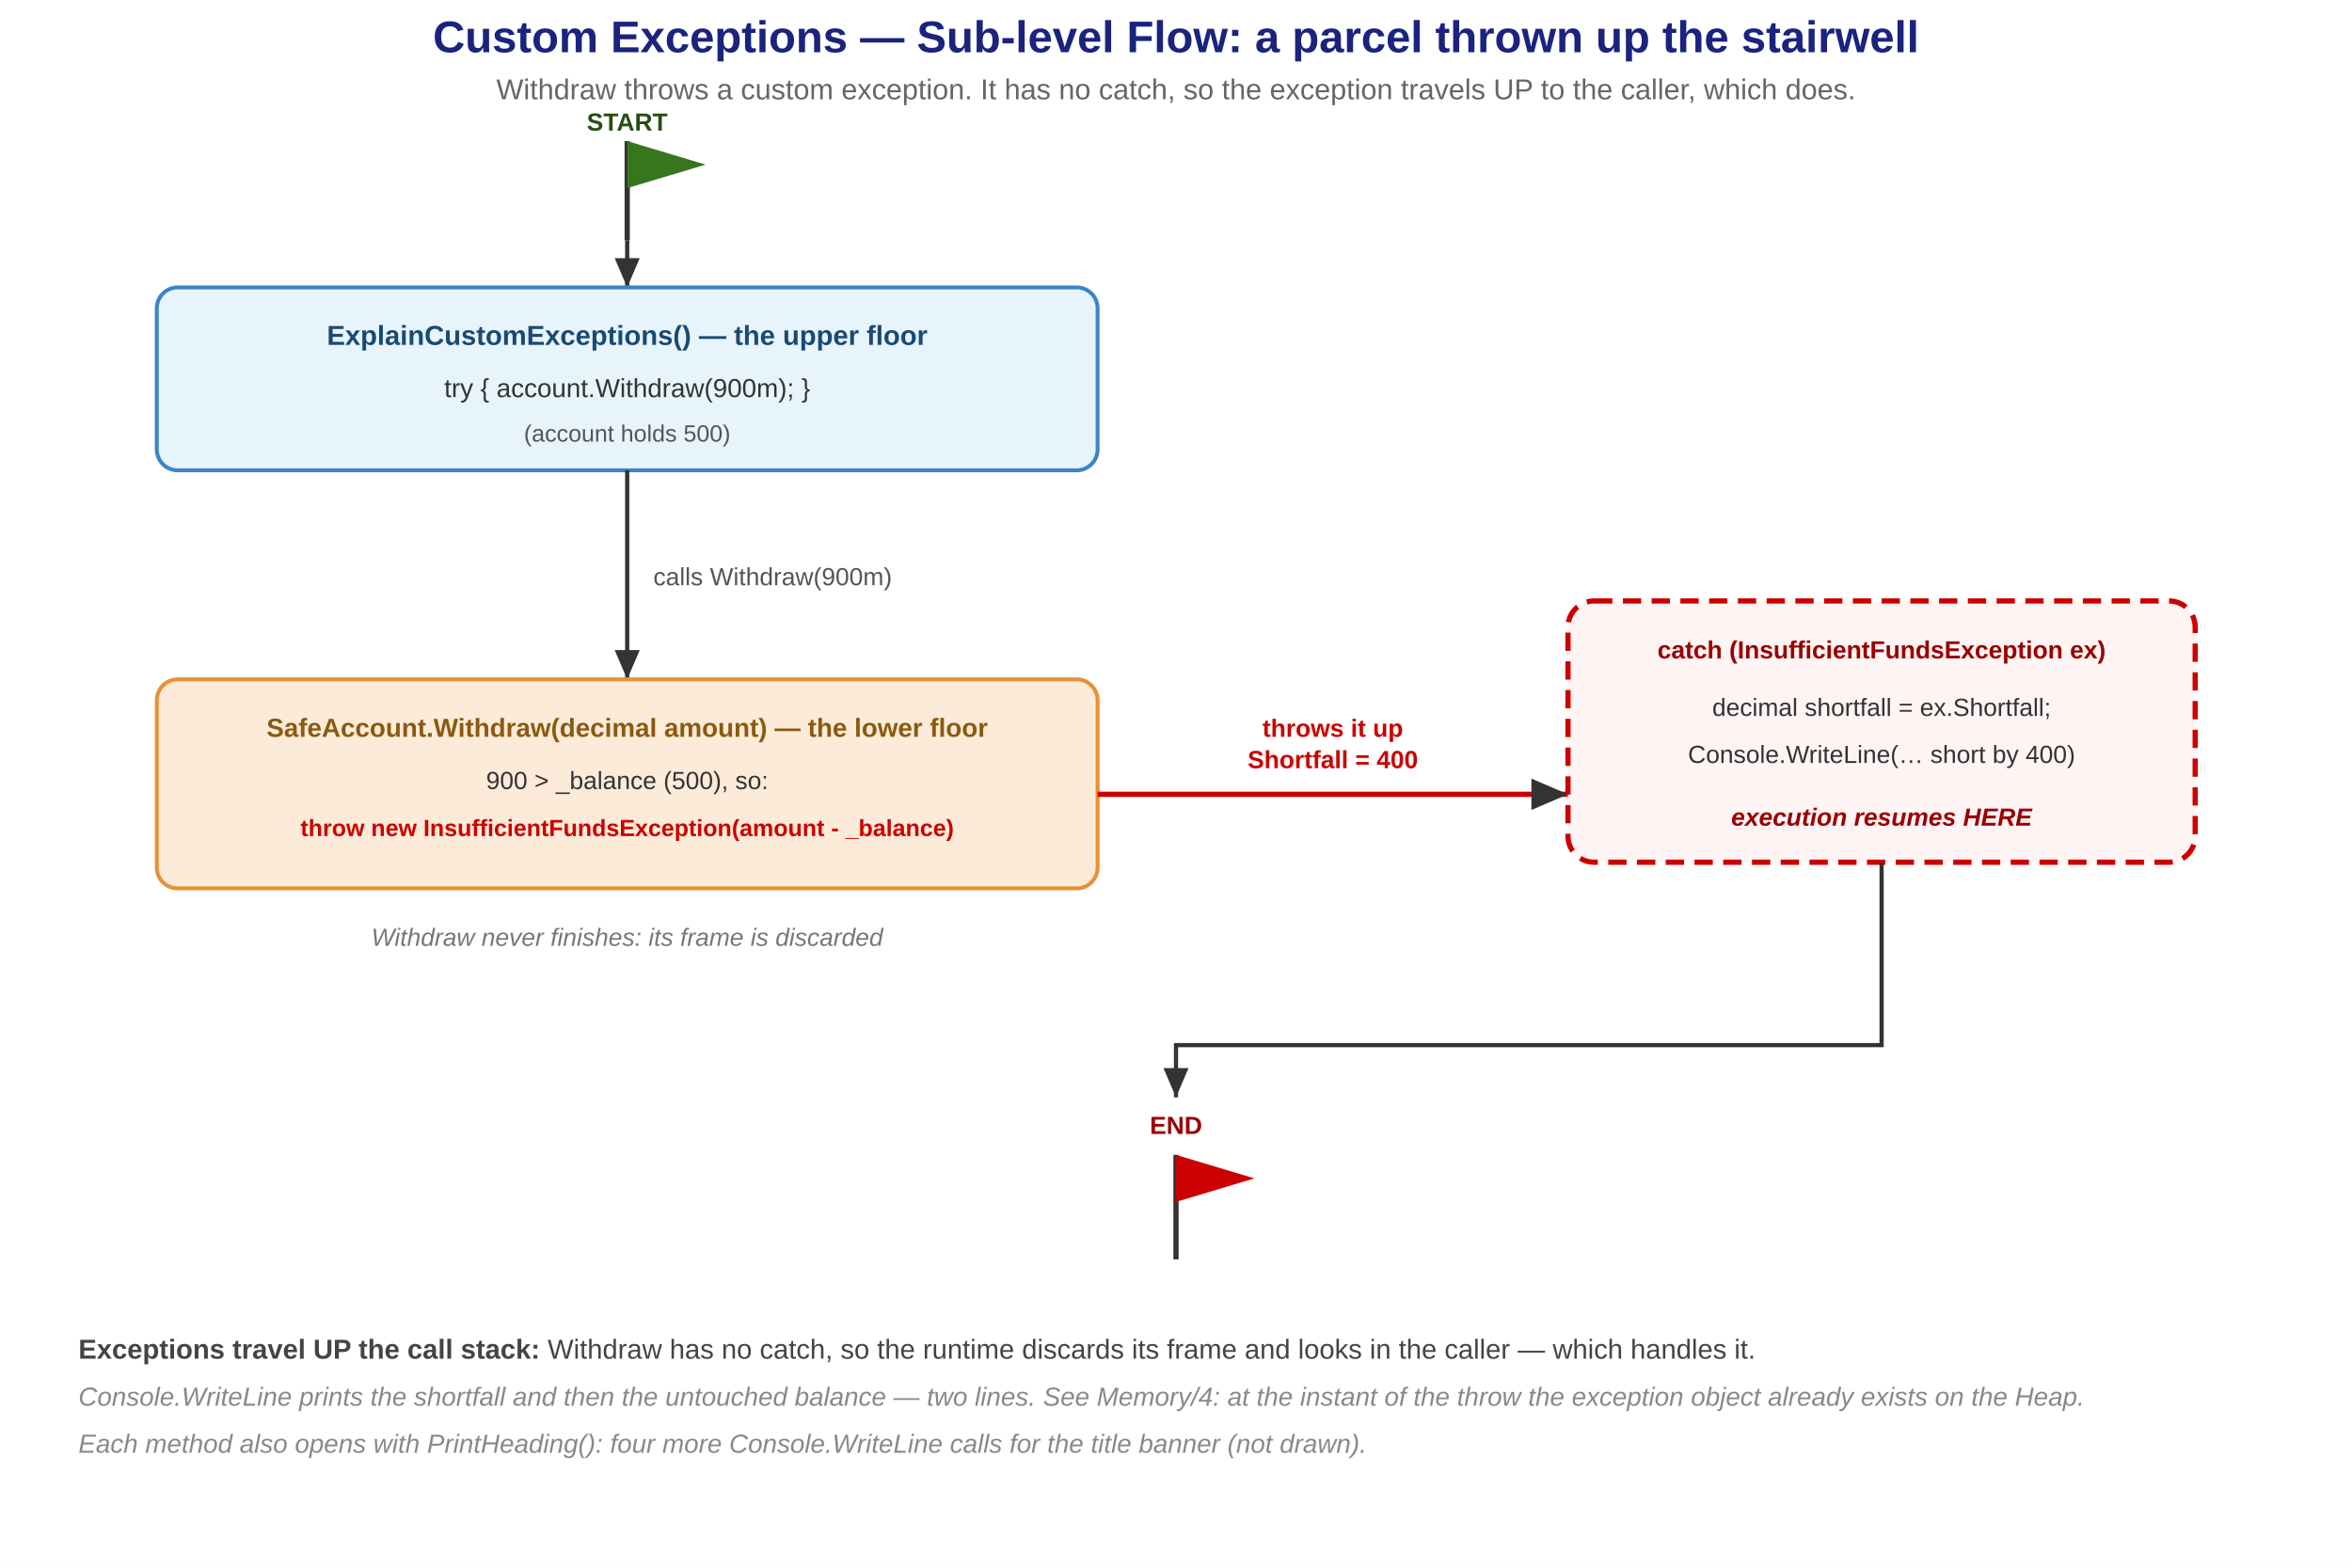
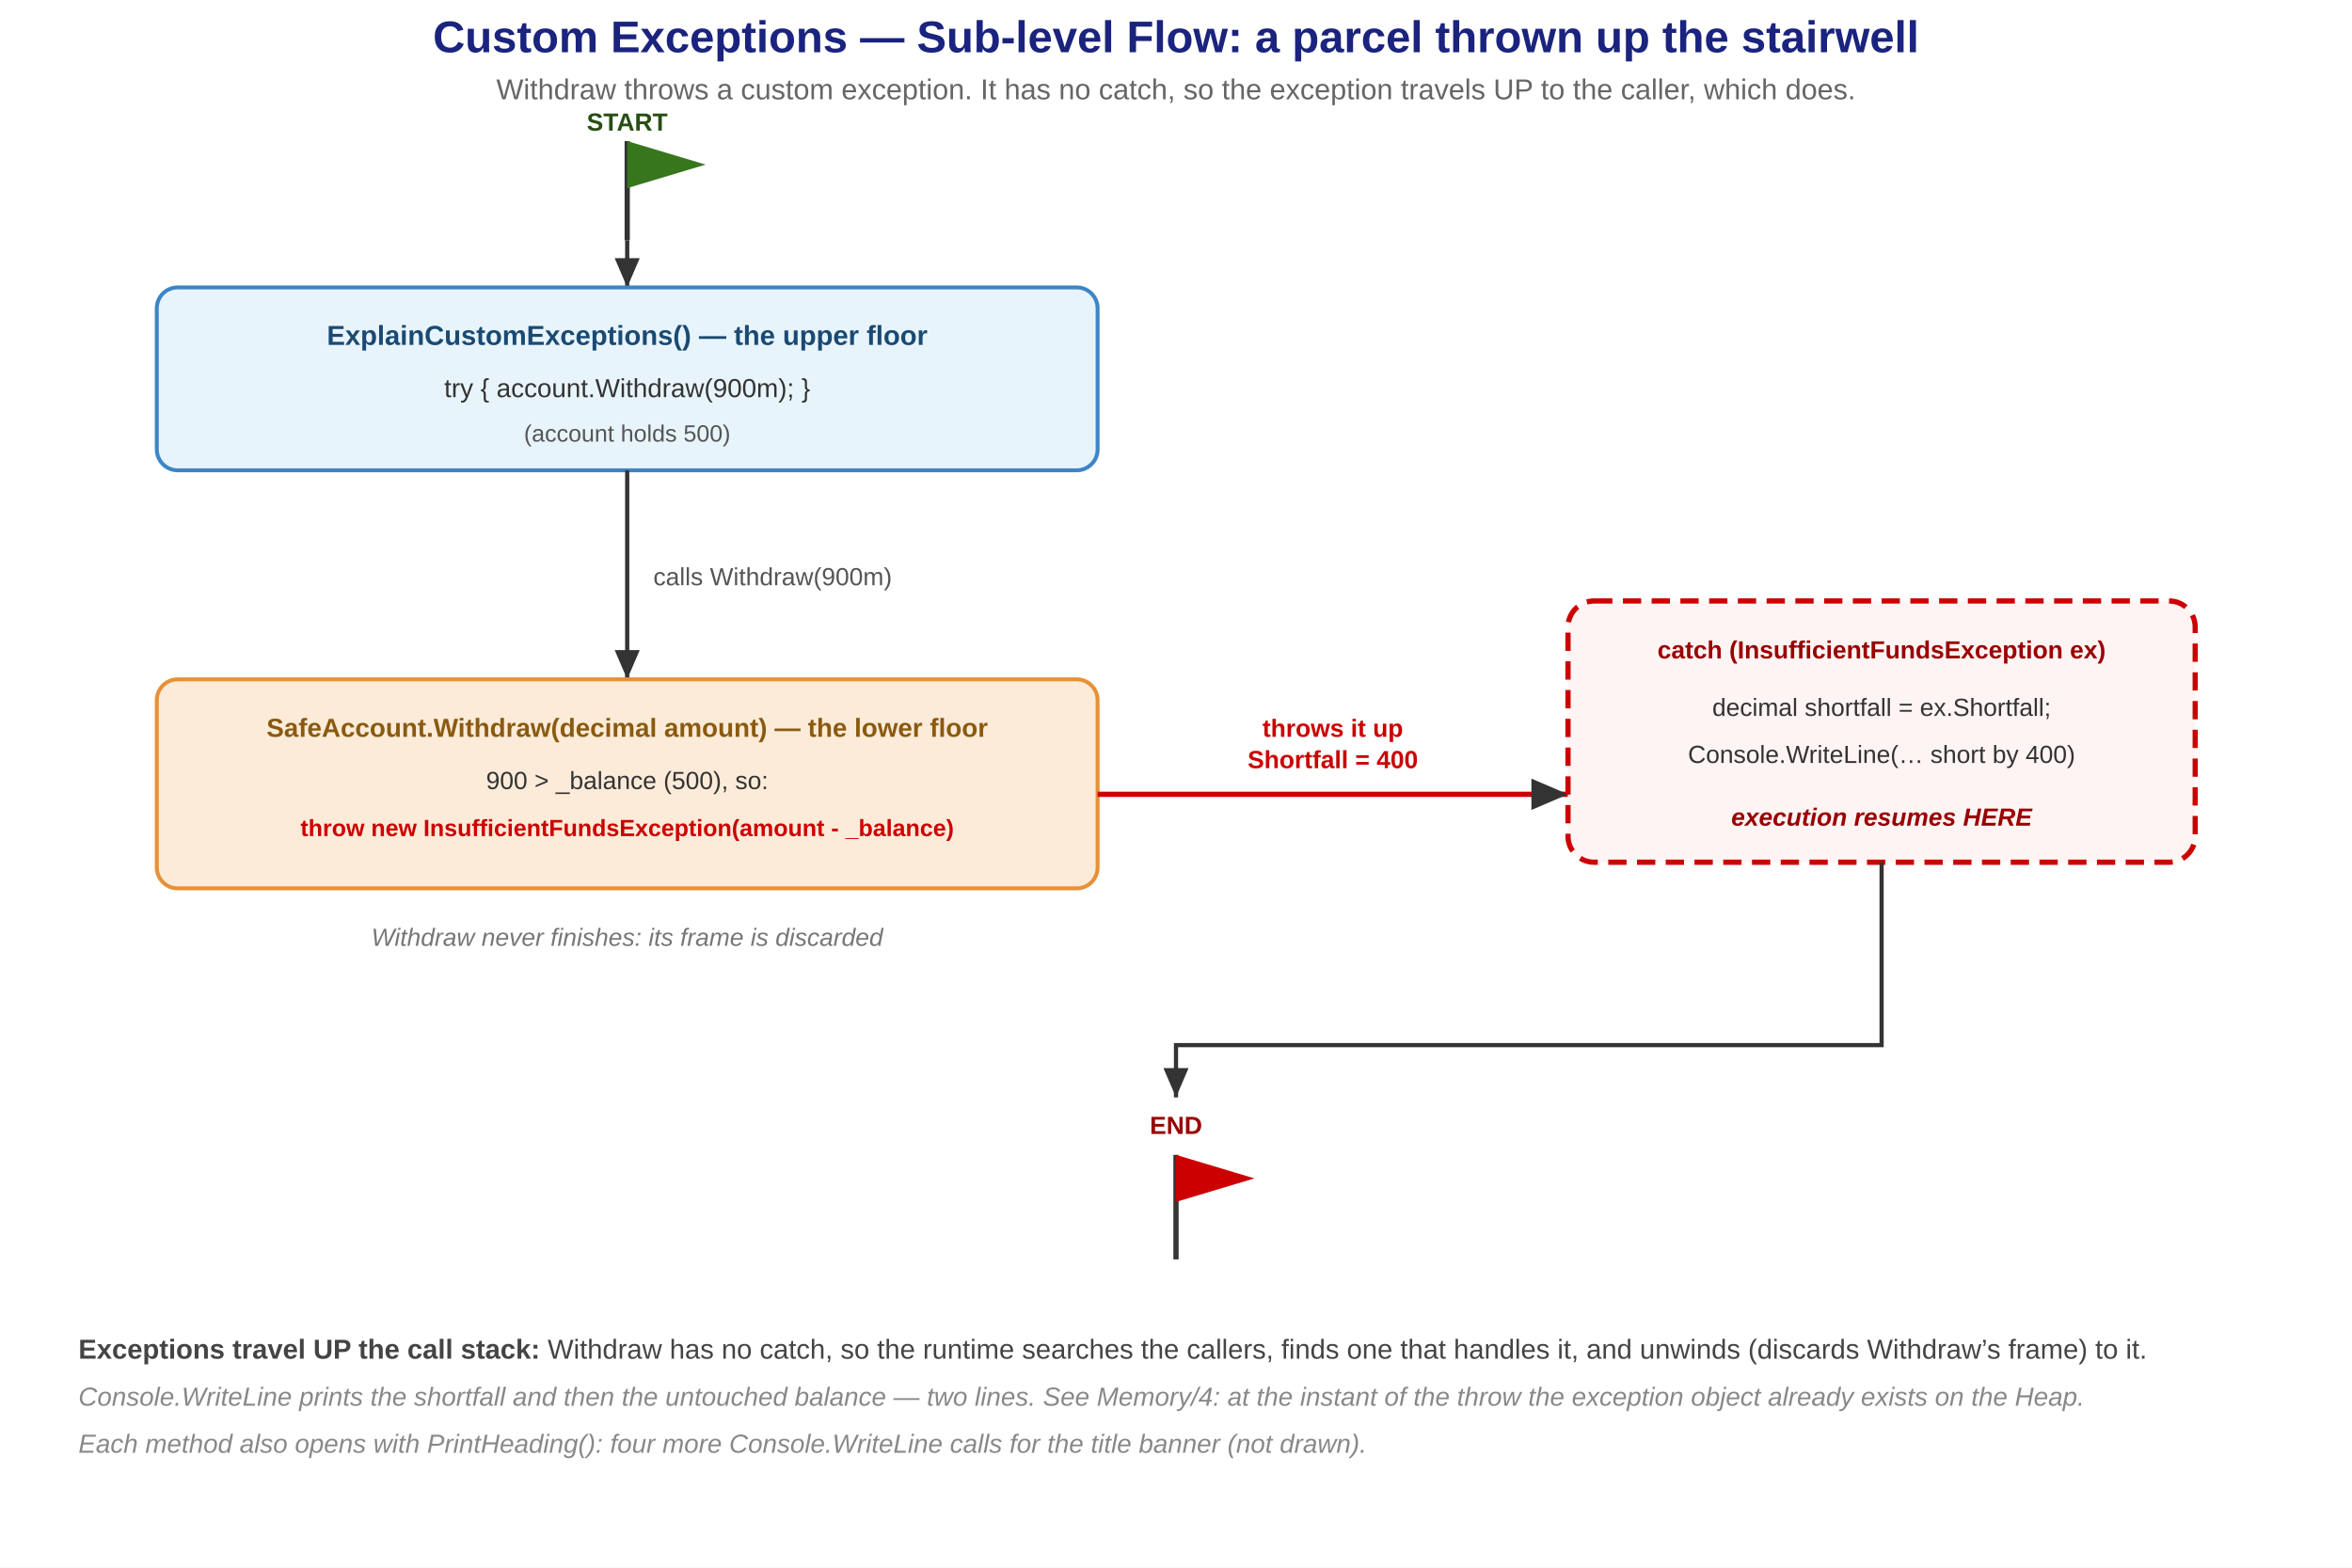
<svg xmlns="http://www.w3.org/2000/svg" viewBox="0 0 900 600" font-family="Arial, Helvetica, sans-serif">
  <defs>
    <marker id="a" markerWidth="9" markerHeight="9" refX="7" refY="3" orient="auto">
      <path d="M0,0 L7,3 L0,6 Z" fill="#333" />
    </marker>
  </defs>
  <rect x="0" y="0" width="900" height="600" fill="#ffffff" />
  <text x="450.0" y="20" text-anchor="middle" font-size="17" font-weight="bold" fill="#1a237e">Custom Exceptions — Sub-level Flow: a parcel thrown up the stairwell</text>
  <text x="450.0" y="38" text-anchor="middle" font-size="11" fill="#666">Withdraw throws a custom exception. It has no catch, so the exception travels UP to the caller, which does.</text>
  <text x="240" y="50" text-anchor="middle" font-size="9.5" font-weight="bold" fill="#274e13">START</text>
  <line x1="240" y1="54" x2="240" y2="92" stroke="#333" stroke-width="2" />
  <polygon points="240,54 240,72 270,63" fill="#38761d" />
  <line x1="240" y1="92" x2="240" y2="110" stroke="#333" stroke-width="1.6" marker-end="url(#a)" />
  <rect x="60" y="110" width="360" height="70" rx="8" fill="#e8f4fb" stroke="#3d85c6" stroke-width="1.5" />
  <text x="240" y="132" text-anchor="middle" font-size="10.5" font-weight="bold" fill="#1a4a73">ExplainCustomExceptions()  — the upper floor</text>
  <text x="240" y="152" text-anchor="middle" font-size="10" fill="#333">try { account.Withdraw(900m); }</text>
  <text x="240" y="169" text-anchor="middle" font-size="9" fill="#555">(account holds 500)</text>
  <line x1="240" y1="180" x2="240" y2="260" stroke="#333" stroke-width="1.6" marker-end="url(#a)" />
  <text x="250" y="224" font-size="9.5" fill="#555">calls Withdraw(900m)</text>
  <rect x="60" y="260" width="360" height="80" rx="8" fill="#fdebd9" stroke="#e69138" stroke-width="1.5" />
  <text x="240" y="282" text-anchor="middle" font-size="10" font-weight="bold" fill="#8a5a10">SafeAccount.Withdraw(decimal amount)  — the lower floor</text>
  <text x="240" y="302" text-anchor="middle" font-size="9.5" fill="#333">900 &gt; _balance (500), so:</text>
  <text x="240" y="320" text-anchor="middle" font-size="9" font-weight="bold" fill="#cc0000">throw new InsufficientFundsException(amount - _balance)</text>
  <line x1="420" y1="304" x2="600" y2="304" stroke="#cc0000" stroke-width="2" marker-end="url(#a)" />
  <text x="510" y="282" text-anchor="middle" font-size="9.5" font-weight="bold" fill="#cc0000">throws it up</text>
  <text x="510" y="294" text-anchor="middle" font-size="9.5" font-weight="bold" fill="#cc0000">Shortfall = 400</text>
  <rect x="600" y="230" width="240" height="100" rx="10" fill="#fff4f4" stroke="#cc0000" stroke-width="2" stroke-dasharray="7 4" />
  <text x="720" y="252" text-anchor="middle" font-size="9.5" font-weight="bold" fill="#990000">catch (InsufficientFundsException ex)</text>
  <text x="720" y="274" text-anchor="middle" font-size="9.5" fill="#333">decimal shortfall = ex.Shortfall;</text>
  <text x="720" y="292" text-anchor="middle" font-size="9.5" fill="#333">Console.WriteLine(… short by 400)</text>
  <text x="720" y="316" text-anchor="middle" font-size="9.5" font-weight="bold" font-style="italic" fill="#990000">execution resumes HERE</text>
  <text x="240" y="362" text-anchor="middle" font-size="9.5" font-style="italic" fill="#777">Withdraw never finishes: its frame is discarded</text>
  <polyline points="720,330 720,400 450,400 450,420" fill="none" stroke="#333" stroke-width="1.6" marker-end="url(#a)" />
  <text x="450" y="434" text-anchor="middle" font-size="9.5" font-weight="bold" fill="#990000">END</text>
  <line x1="450" y1="442" x2="450" y2="482" stroke="#333" stroke-width="2" />
  <polygon points="450,442 450,460 480,451" fill="#cc0000" />
  <text x="30" y="520" font-size="10.5" fill="#444">
-     <tspan font-weight="bold">Exceptions travel UP the call stack:</tspan> Withdraw has no catch, so the runtime discards its frame and looks in the caller — which handles it.</text>
+     <tspan font-weight="bold">Exceptions travel UP the call stack:</tspan> Withdraw has no catch, so the runtime searches the callers, finds one that handles it, and unwinds (discards Withdraw’s frame) to it.</text>
  <text x="30" y="538" font-size="10" font-style="italic" fill="#888">Console.WriteLine prints the shortfall and then the untouched balance — two lines. See Memory/4: at the instant of the throw the exception object already exists on the Heap.</text>
  <text x="30" y="556" font-size="10" font-style="italic" fill="#888">Each method also opens with PrintHeading(): four more Console.WriteLine calls for the title banner (not drawn).</text>
</svg>
